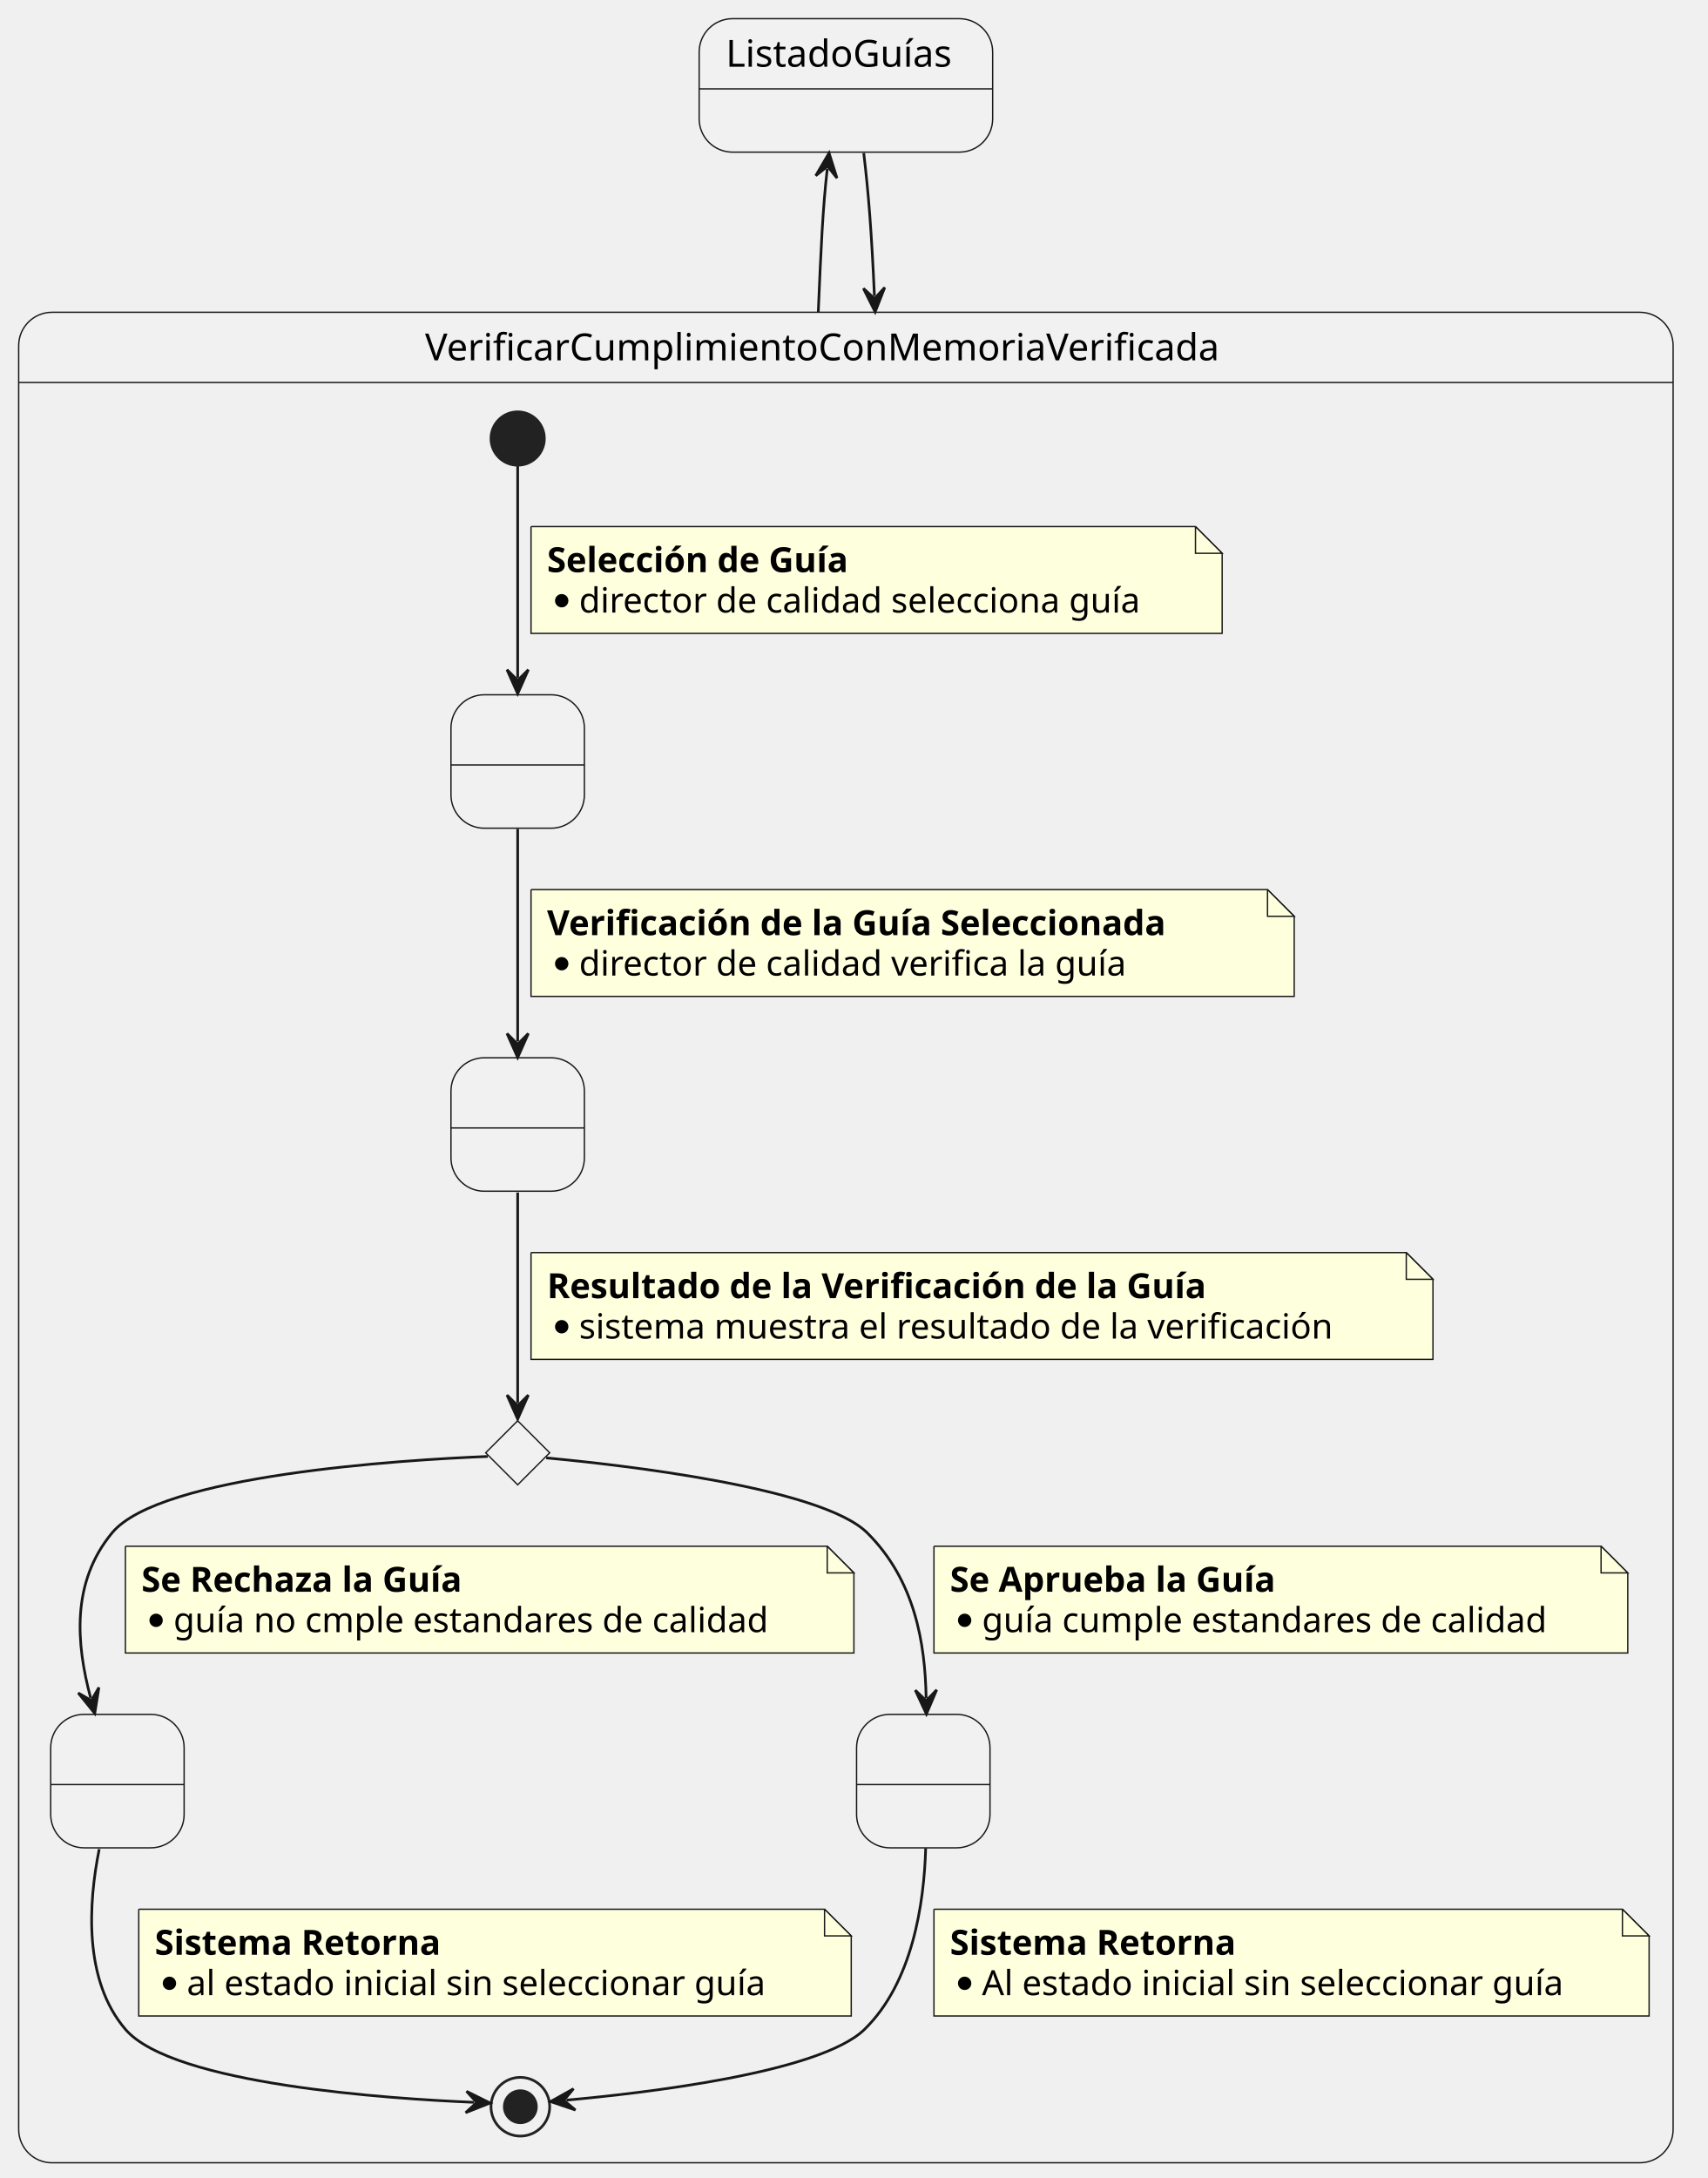
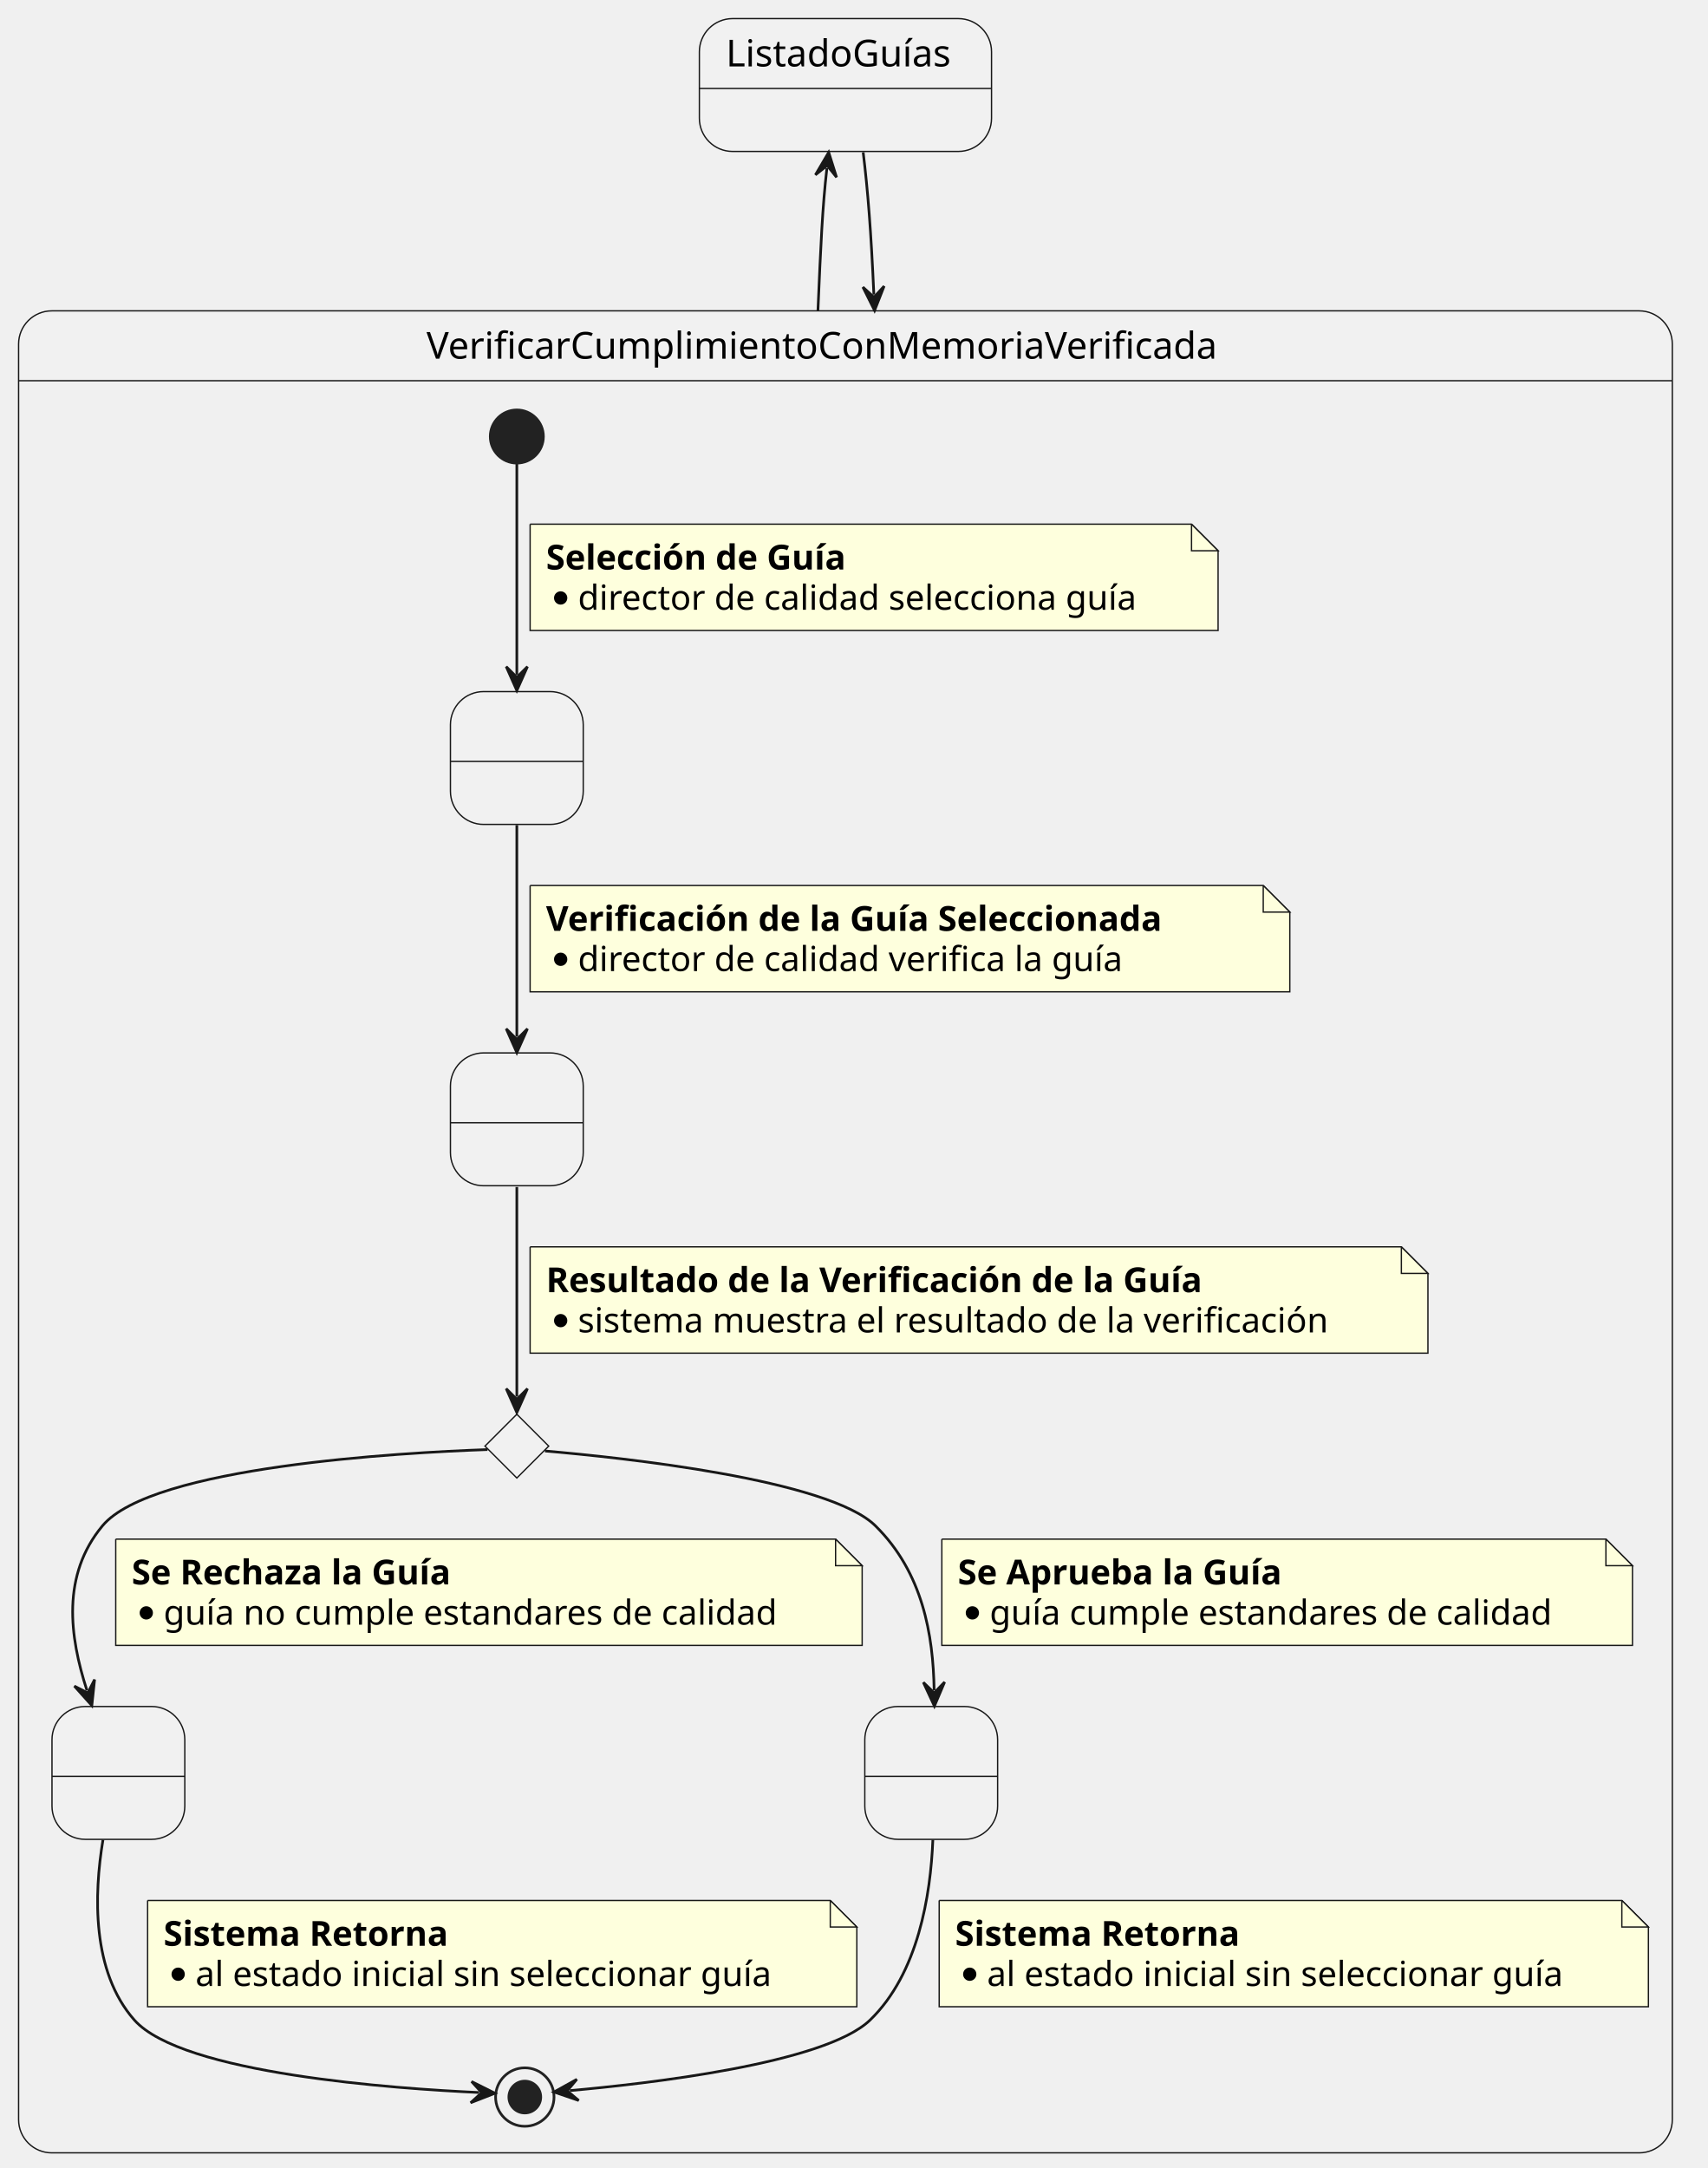
- <svg xmlns="http://www.w3.org/2000/svg" contentStyleType="text/css" data-diagram-type="STATE" height="816px" preserveAspectRatio="none" style="width:640px;height:816px;background:#FFFFFF;" version="1.1" viewBox="0 0 640 816" width="640px" zoomAndPan="magnify">
+ <svg xmlns="http://www.w3.org/2000/svg" contentStyleType="text/css" data-diagram-type="STATE" height="816px" preserveAspectRatio="none" style="width:643px;height:816px;background:#FFFFFF;" version="1.1" viewBox="0 0 643 816" width="643px" zoomAndPan="magnify">
  <defs />
  <g>
-     <path d="M19.5,117 L614.5,117 A12.5,12.5 0 0 1 627,129.5 L627,143.297 L7,143.297 L7,129.5 A12.5,12.5 0 0 1 19.5,117 " fill="#F1F1F1" style="stroke:#F1F1F1;stroke-width:1;" />
-     <rect fill="#FFFFFF" fill-opacity="0" height="693.297" rx="12.5" ry="12.5" style="stroke:#181818;stroke-width:0.5;" width="620" x="7" y="117" />
-     <line style="stroke:#181818;stroke-width:0.5;" x1="7" x2="627" y1="143.297" y2="143.297" />
-     <text fill="#000000" font-family="sans-serif" font-size="14" lengthAdjust="spacing" textLength="315.438" x="159.281" y="134.995">VerificarCumplimientoConMemoriaVerificada</text>
+     <path d="M19.5,117 L617.073,117 A12.5,12.5 0 0 1 629.573,129.5 L629.573,143.297 L7,143.297 L7,129.5 A12.5,12.5 0 0 1 19.5,117 " fill="#F1F1F1" style="stroke:#F1F1F1;stroke-width:1;" />
+     <rect fill="#FFFFFF" fill-opacity="0" height="693.297" rx="12.5" ry="12.5" style="stroke:#181818;stroke-width:0.5;" width="622.573" x="7" y="117" />
+     <line style="stroke:#181818;stroke-width:0.5;" x1="7" x2="629.573" y1="143.297" y2="143.297" />
+     <text fill="#000000" font-family="sans-serif" font-size="14" lengthAdjust="spacing" textLength="315.438" x="160.568" y="134.995">VerificarCumplimientoConMemoriaVerificada</text>
    <g id="VerificarCumplimientoConMemoriaVerificada.SeleccionarGuia">
-       <rect fill="#F1F1F1" height="50" rx="12.5" ry="12.5" style="stroke:#181818;stroke-width:0.5;" width="50" x="169" y="260.297" />
-       <line style="stroke:#181818;stroke-width:0.5;" x1="169" x2="219" y1="286.594" y2="286.594" />
-       <text fill="#000000" font-family="sans-serif" font-size="14" lengthAdjust="spacing" textLength="4.45" x="191.775" y="278.292"> </text>
+       <rect fill="#F1F1F1" height="50" rx="12.5" ry="12.5" style="stroke:#181818;stroke-width:0.5;" width="50" x="169.573" y="260.297" />
+       <line style="stroke:#181818;stroke-width:0.5;" x1="169.573" x2="219.573" y1="286.594" y2="286.594" />
+       <text fill="#000000" font-family="sans-serif" font-size="14" lengthAdjust="spacing" textLength="4.45" x="192.348" y="278.292"> </text>
    </g>
    <g id="VerificarCumplimientoConMemoriaVerificada.VerificarGuia">
-       <rect fill="#F1F1F1" height="50" rx="12.5" ry="12.5" style="stroke:#181818;stroke-width:0.5;" width="50" x="169" y="396.297" />
-       <line style="stroke:#181818;stroke-width:0.5;" x1="169" x2="219" y1="422.594" y2="422.594" />
-       <text fill="#000000" font-family="sans-serif" font-size="14" lengthAdjust="spacing" textLength="4.45" x="191.775" y="414.292"> </text>
+       <rect fill="#F1F1F1" height="50" rx="12.5" ry="12.5" style="stroke:#181818;stroke-width:0.5;" width="50" x="169.573" y="396.297" />
+       <line style="stroke:#181818;stroke-width:0.5;" x1="169.573" x2="219.573" y1="422.594" y2="422.594" />
+       <text fill="#000000" font-family="sans-serif" font-size="14" lengthAdjust="spacing" textLength="4.45" x="192.348" y="414.292"> </text>
    </g>
    <g id="elem_ResultadoVerificacion">
-       <polygon fill="#F1F1F1" points="194,532.297,206,544.297,194,556.297,182,544.297,194,532.297" style="stroke:#181818;stroke-width:0.5;" />
+       <polygon fill="#F1F1F1" points="194.573,532.297,206.573,544.297,194.573,556.297,182.573,544.297,194.573,532.297" style="stroke:#181818;stroke-width:0.5;" />
    </g>
    <g id="VerificarCumplimientoConMemoriaVerificada.GuiaNoCumpleRequisitos">
-       <rect fill="#F1F1F1" height="50" rx="12.5" ry="12.5" style="stroke:#181818;stroke-width:0.5;" width="50" x="19" y="642.297" />
-       <line style="stroke:#181818;stroke-width:0.5;" x1="19" x2="69" y1="668.594" y2="668.594" />
-       <text fill="#000000" font-family="sans-serif" font-size="14" lengthAdjust="spacing" textLength="4.45" x="41.775" y="660.292"> </text>
+       <rect fill="#F1F1F1" height="50" rx="12.5" ry="12.5" style="stroke:#181818;stroke-width:0.5;" width="50" x="19.573" y="642.297" />
+       <line style="stroke:#181818;stroke-width:0.5;" x1="19.573" x2="69.573" y1="668.594" y2="668.594" />
+       <text fill="#000000" font-family="sans-serif" font-size="14" lengthAdjust="spacing" textLength="4.45" x="42.348" y="660.292"> </text>
    </g>
    <g id="VerificarCumplimientoConMemoriaVerificada.GuiaCumpleRequisitos">
-       <rect fill="#F1F1F1" height="50" rx="12.5" ry="12.5" style="stroke:#181818;stroke-width:0.5;" width="50" x="321" y="642.297" />
-       <line style="stroke:#181818;stroke-width:0.5;" x1="321" x2="371" y1="668.594" y2="668.594" />
-       <text fill="#000000" font-family="sans-serif" font-size="14" lengthAdjust="spacing" textLength="4.45" x="343.775" y="660.292"> </text>
+       <rect fill="#F1F1F1" height="50" rx="12.5" ry="12.5" style="stroke:#181818;stroke-width:0.5;" width="50" x="325.573" y="642.297" />
+       <line style="stroke:#181818;stroke-width:0.5;" x1="325.573" x2="375.573" y1="668.594" y2="668.594" />
+       <text fill="#000000" font-family="sans-serif" font-size="14" lengthAdjust="spacing" textLength="4.45" x="348.348" y="660.292"> </text>
    </g>
-     <ellipse cx="194" cy="164.297" fill="#222222" rx="10" ry="10" style="stroke:#222222;stroke-width:1;" />
-     <ellipse cx="195" cy="789.297" fill="#FFFFFF" fill-opacity="0" rx="11" ry="11" style="stroke:#222222;stroke-width:1;" />
-     <ellipse cx="195" cy="789.297" fill="#222222" rx="6" ry="6" style="stroke:#222222;stroke-width:1;" />
+     <ellipse cx="194.573" cy="164.297" fill="#222222" rx="10" ry="10" style="stroke:#222222;stroke-width:1;" />
+     <ellipse cx="197.573" cy="789.297" fill="#FFFFFF" fill-opacity="0" rx="11" ry="11" style="stroke:#222222;stroke-width:1;" />
+     <ellipse cx="197.573" cy="789.297" fill="#222222" rx="6" ry="6" style="stroke:#222222;stroke-width:1;" />
    <g id="link_*start*VerificarCumplimientoConMemoriaVerificada_SeleccionarGuia">
-       <path d="M194,174.637 C194,192.827 194,227.537 194,253.907 " fill="#FFFFFF" fill-opacity="0" id="*start*VerificarCumplimientoConMemoriaVerificada-to-SeleccionarGuia" style="stroke:#181818;stroke-width:1;" />
-       <polygon fill="#181818" points="194,259.907,198,250.907,194,254.907,190,250.907,194,259.907" style="stroke:#181818;stroke-width:1;" />
-       <path d="M199,197.297 L199,237.297 L458,237.297 L458,207.297 L448,197.297 L199,197.297 " fill="#FEFFDD" style="stroke:#181818;stroke-width:0.5;" />
-       <path d="M448,197.297 L448,207.297 L458,207.297 L448,197.297 " fill="#FEFFDD" style="stroke:#181818;stroke-width:0.5;" />
-       <text fill="#000000" font-family="sans-serif" font-size="13" font-weight="bold" lengthAdjust="spacing" textLength="129.835" x="205" y="214.364">Selección de Guía</text>
-       <ellipse cx="210.5" cy="225.062" fill="#000000" rx="2.5" ry="2.5" />
-       <text fill="#000000" font-family="sans-serif" font-size="13" lengthAdjust="spacing" textLength="226.852" x="217" y="229.497">director de calidad selecciona guía</text>
+       <path d="M194.573,174.637 C194.573,192.827 194.573,227.537 194.573,253.907 " fill="#FFFFFF" fill-opacity="0" id="*start*VerificarCumplimientoConMemoriaVerificada-to-SeleccionarGuia" style="stroke:#181818;stroke-width:1;" />
+       <polygon fill="#181818" points="194.573,259.907,198.573,250.907,194.573,254.907,190.573,250.907,194.573,259.907" style="stroke:#181818;stroke-width:1;" />
+       <path d="M199.573,197.297 L199.573,237.297 L458.573,237.297 L458.573,207.297 L448.573,197.297 L199.573,197.297 " fill="#FEFFDD" style="stroke:#181818;stroke-width:0.5;" />
+       <path d="M448.573,197.297 L448.573,207.297 L458.573,207.297 L448.573,197.297 " fill="#FEFFDD" style="stroke:#181818;stroke-width:0.5;" />
+       <text fill="#000000" font-family="sans-serif" font-size="13" font-weight="bold" lengthAdjust="spacing" textLength="129.835" x="205.573" y="214.364">Selección de Guía</text>
+       <ellipse cx="211.073" cy="225.062" fill="#000000" rx="2.5" ry="2.5" />
+       <text fill="#000000" font-family="sans-serif" font-size="13" lengthAdjust="spacing" textLength="226.852" x="217.573" y="229.497">director de calidad selecciona guía</text>
    </g>
    <g id="link_SeleccionarGuia_VerificarGuia">
-       <path d="M194,310.567 C194,334.847 194,365.987 194,390.207 " fill="#FFFFFF" fill-opacity="0" id="SeleccionarGuia-to-VerificarGuia" style="stroke:#181818;stroke-width:1;" />
-       <polygon fill="#181818" points="194,396.207,198,387.207,194,391.207,190,387.207,194,396.207" style="stroke:#181818;stroke-width:1;" />
-       <path d="M199,333.297 L199,373.297 L485,373.297 L485,343.297 L475,333.297 L199,333.297 " fill="#FEFFDD" style="stroke:#181818;stroke-width:0.5;" />
-       <path d="M475,333.297 L475,343.297 L485,343.297 L475,333.297 " fill="#FEFFDD" style="stroke:#181818;stroke-width:0.5;" />
-       <text fill="#000000" font-family="sans-serif" font-size="13" font-weight="bold" lengthAdjust="spacing" textLength="265.649" x="205" y="350.364">Verificación de la Guía Seleccionada</text>
-       <ellipse cx="210.5" cy="361.062" fill="#000000" rx="2.5" ry="2.5" />
-       <text fill="#000000" font-family="sans-serif" font-size="13" lengthAdjust="spacing" textLength="222.066" x="217" y="365.497">director de calidad verifica la guía</text>
+       <path d="M194.573,310.567 C194.573,334.847 194.573,365.987 194.573,390.207 " fill="#FFFFFF" fill-opacity="0" id="SeleccionarGuia-to-VerificarGuia" style="stroke:#181818;stroke-width:1;" />
+       <polygon fill="#181818" points="194.573,396.207,198.573,387.207,194.573,391.207,190.573,387.207,194.573,396.207" style="stroke:#181818;stroke-width:1;" />
+       <path d="M199.573,333.297 L199.573,373.297 L485.573,373.297 L485.573,343.297 L475.573,333.297 L199.573,333.297 " fill="#FEFFDD" style="stroke:#181818;stroke-width:0.5;" />
+       <path d="M475.573,333.297 L475.573,343.297 L485.573,343.297 L475.573,333.297 " fill="#FEFFDD" style="stroke:#181818;stroke-width:0.5;" />
+       <text fill="#000000" font-family="sans-serif" font-size="13" font-weight="bold" lengthAdjust="spacing" textLength="265.649" x="205.573" y="350.364">Verificación de la Guía Seleccionada</text>
+       <ellipse cx="211.073" cy="361.062" fill="#000000" rx="2.5" ry="2.5" />
+       <text fill="#000000" font-family="sans-serif" font-size="13" lengthAdjust="spacing" textLength="222.066" x="217.573" y="365.497">director de calidad verifica la guía</text>
    </g>
    <g id="link_VerificarGuia_ResultadoVerificacion">
-       <path d="M194,446.787 C194,472.607 194,506.207 194,525.667 " fill="#FFFFFF" fill-opacity="0" id="VerificarGuia-to-ResultadoVerificacion" style="stroke:#181818;stroke-width:1;" />
-       <polygon fill="#181818" points="194,531.667,198,522.667,194,526.667,190,522.667,194,531.667" style="stroke:#181818;stroke-width:1;" />
-       <path d="M199,469.297 L199,509.297 L537,509.297 L537,479.297 L527,469.297 L199,469.297 " fill="#FEFFDD" style="stroke:#181818;stroke-width:0.5;" />
-       <path d="M527,469.297 L527,479.297 L537,479.297 L527,469.297 " fill="#FEFFDD" style="stroke:#181818;stroke-width:0.5;" />
-       <text fill="#000000" font-family="sans-serif" font-size="13" font-weight="bold" lengthAdjust="spacing" textLength="283.194" x="205" y="486.364">Resultado de la Verificación de la Guía</text>
-       <ellipse cx="210.5" cy="497.062" fill="#000000" rx="2.5" ry="2.5" />
-       <text fill="#000000" font-family="sans-serif" font-size="13" lengthAdjust="spacing" textLength="305.335" x="217" y="501.497">sistema muestra el resultado de la verificación</text>
+       <path d="M194.573,446.787 C194.573,472.607 194.573,506.207 194.573,525.667 " fill="#FFFFFF" fill-opacity="0" id="VerificarGuia-to-ResultadoVerificacion" style="stroke:#181818;stroke-width:1;" />
+       <polygon fill="#181818" points="194.573,531.667,198.573,522.667,194.573,526.667,190.573,522.667,194.573,531.667" style="stroke:#181818;stroke-width:1;" />
+       <path d="M199.573,469.297 L199.573,509.297 L537.573,509.297 L537.573,479.297 L527.573,469.297 L199.573,469.297 " fill="#FEFFDD" style="stroke:#181818;stroke-width:0.5;" />
+       <path d="M527.573,469.297 L527.573,479.297 L537.573,479.297 L527.573,469.297 " fill="#FEFFDD" style="stroke:#181818;stroke-width:0.5;" />
+       <text fill="#000000" font-family="sans-serif" font-size="13" font-weight="bold" lengthAdjust="spacing" textLength="283.194" x="205.573" y="486.364">Resultado de la Verificación de la Guía</text>
+       <ellipse cx="211.073" cy="497.062" fill="#000000" rx="2.5" ry="2.5" />
+       <text fill="#000000" font-family="sans-serif" font-size="13" lengthAdjust="spacing" textLength="305.335" x="217.573" y="501.497">sistema muestra el resultado de la verificación</text>
    </g>
    <g id="link_ResultadoVerificacion_GuiaNoCumpleRequisitos">
-       <path d="M182.78,545.667 C150.74,546.967 59.98,552.567 42,574.297 C26.62,592.887 28.536,615.759 33.966,636.149 " fill="#FFFFFF" fill-opacity="0" id="ResultadoVerificacion-to-GuiaNoCumpleRequisitos" style="stroke:#181818;stroke-width:1;" />
-       <polygon fill="#181818" points="35.51,641.947,37.059,632.221,34.223,637.115,29.329,634.279,35.51,641.947" style="stroke:#181818;stroke-width:1;" />
-       <path d="M47,579.297 L47,619.297 L320,619.297 L320,589.297 L310,579.297 L47,579.297 " fill="#FEFFDD" style="stroke:#181818;stroke-width:0.5;" />
-       <path d="M310,579.297 L310,589.297 L320,589.297 L310,579.297 " fill="#FEFFDD" style="stroke:#181818;stroke-width:0.5;" />
-       <text fill="#000000" font-family="sans-serif" font-size="13" font-weight="bold" lengthAdjust="spacing" textLength="139.039" x="53" y="596.364">Se Rechaza la Guía</text>
-       <ellipse cx="58.5" cy="607.062" fill="#000000" rx="2.5" ry="2.5" />
-       <text fill="#000000" font-family="sans-serif" font-size="13" lengthAdjust="spacing" textLength="240.062" x="65" y="611.497">guía no cmple estandares de calidad</text>
+       <path d="M183.533,545.597 C151.083,546.737 57.153,551.947 38.573,574.297 C23.123,592.887 26.139,615.837 32.728,636.237 " fill="#FFFFFF" fill-opacity="0" id="ResultadoVerificacion-to-GuiaNoCumpleRequisitos" style="stroke:#181818;stroke-width:1;" />
+       <polygon fill="#181818" points="34.573,641.947,35.613,632.153,33.036,637.189,28,634.612,34.573,641.947" style="stroke:#181818;stroke-width:1;" />
+       <path d="M43.573,579.297 L43.573,619.297 L324.573,619.297 L324.573,589.297 L314.573,579.297 L43.573,579.297 " fill="#FEFFDD" style="stroke:#181818;stroke-width:0.5;" />
+       <path d="M314.573,579.297 L314.573,589.297 L324.573,589.297 L314.573,579.297 " fill="#FEFFDD" style="stroke:#181818;stroke-width:0.5;" />
+       <text fill="#000000" font-family="sans-serif" font-size="13" font-weight="bold" lengthAdjust="spacing" textLength="139.039" x="49.573" y="596.364">Se Rechaza la Guía</text>
+       <ellipse cx="55.073" cy="607.062" fill="#000000" rx="2.5" ry="2.5" />
+       <text fill="#000000" font-family="sans-serif" font-size="13" lengthAdjust="spacing" textLength="248.301" x="61.573" y="611.497">guía no cumple estandares de calidad</text>
    </g>
    <g id="link_GuiaNoCumpleRequisitos_*end*VerificarCumplimientoConMemoriaVerificada">
-       <path d="M37.18,692.787 C33.08,713.257 31.3,741.967 47,760.297 C64.78,781.057 146.175,786.324 177.665,787.654 " fill="#FFFFFF" fill-opacity="0" id="GuiaNoCumpleRequisitos-to-*end*VerificarCumplimientoConMemoriaVerificada" style="stroke:#181818;stroke-width:1;" />
-       <polygon fill="#181818" points="183.66,787.907,174.837,783.531,178.665,787.696,174.499,791.524,183.66,787.907" style="stroke:#181818;stroke-width:1;" />
-       <path d="M52,715.297 L52,755.297 L319,755.297 L319,725.297 L309,715.297 L52,715.297 " fill="#FEFFDD" style="stroke:#181818;stroke-width:0.5;" />
-       <path d="M309,715.297 L309,725.297 L319,725.297 L309,715.297 " fill="#FEFFDD" style="stroke:#181818;stroke-width:0.5;" />
-       <text fill="#000000" font-family="sans-serif" font-size="13" font-weight="bold" lengthAdjust="spacing" textLength="121.843" x="58" y="732.364">Sistema Retorna</text>
-       <ellipse cx="63.5" cy="743.062" fill="#000000" rx="2.5" ry="2.5" />
-       <text fill="#000000" font-family="sans-serif" font-size="13" lengthAdjust="spacing" textLength="234.565" x="70" y="747.497">al estado inicial sin seleccionar guía</text>
+       <path d="M38.763,692.487 C35.363,713.057 34.463,742.067 50.573,760.297 C68.553,780.637 149.159,786.15 180.349,787.59 " fill="#FFFFFF" fill-opacity="0" id="GuiaNoCumpleRequisitos-to-*end*VerificarCumplimientoConMemoriaVerificada" style="stroke:#181818;stroke-width:1;" />
+       <polygon fill="#181818" points="186.343,787.867,177.537,783.456,181.348,787.636,177.168,791.447,186.343,787.867" style="stroke:#181818;stroke-width:1;" />
+       <path d="M55.573,715.297 L55.573,755.297 L322.573,755.297 L322.573,725.297 L312.573,715.297 L55.573,715.297 " fill="#FEFFDD" style="stroke:#181818;stroke-width:0.5;" />
+       <path d="M312.573,715.297 L312.573,725.297 L322.573,725.297 L312.573,715.297 " fill="#FEFFDD" style="stroke:#181818;stroke-width:0.5;" />
+       <text fill="#000000" font-family="sans-serif" font-size="13" font-weight="bold" lengthAdjust="spacing" textLength="121.843" x="61.573" y="732.364">Sistema Retorna</text>
+       <ellipse cx="67.073" cy="743.062" fill="#000000" rx="2.5" ry="2.5" />
+       <text fill="#000000" font-family="sans-serif" font-size="13" lengthAdjust="spacing" textLength="234.565" x="73.573" y="747.497">al estado inicial sin seleccionar guía</text>
    </g>
    <g id="link_ResultadoVerificacion_GuiaCumpleRequisitos">
-       <path d="M204.68,546.207 C232.8,548.827 307.9,557.307 325,574.297 C342.78,591.967 346.706,615.378 347.066,636.178 " fill="#FFFFFF" fill-opacity="0" id="ResultadoVerificacion-to-GuiaCumpleRequisitos" style="stroke:#181818;stroke-width:1;" />
-       <polygon fill="#181818" points="347.17,642.177,351.014,633.109,347.084,637.178,343.015,633.247,347.17,642.177" style="stroke:#181818;stroke-width:1;" />
-       <path d="M350,579.297 L350,619.297 L610,619.297 L610,589.297 L600,579.297 L350,579.297 " fill="#FEFFDD" style="stroke:#181818;stroke-width:0.5;" />
-       <path d="M600,579.297 L600,589.297 L610,589.297 L600,579.297 " fill="#FEFFDD" style="stroke:#181818;stroke-width:0.5;" />
-       <text fill="#000000" font-family="sans-serif" font-size="13" font-weight="bold" lengthAdjust="spacing" textLength="140.067" x="356" y="596.364">Se Aprueba la Guía</text>
-       <ellipse cx="361.5" cy="607.062" fill="#000000" rx="2.5" ry="2.5" />
-       <text fill="#000000" font-family="sans-serif" font-size="13" lengthAdjust="spacing" textLength="227.976" x="368" y="611.497">guía cumple estandares de calidad</text>
+       <path d="M205.163,546.127 C233.803,548.587 311.833,556.777 329.573,574.297 C347.413,591.907 351.322,615.328 351.672,636.158 " fill="#FFFFFF" fill-opacity="0" id="ResultadoVerificacion-to-GuiaCumpleRequisitos" style="stroke:#181818;stroke-width:1;" />
+       <polygon fill="#181818" points="351.773,642.157,355.621,633.091,351.689,637.158,347.622,633.225,351.773,642.157" style="stroke:#181818;stroke-width:1;" />
+       <path d="M354.573,579.297 L354.573,619.297 L614.573,619.297 L614.573,589.297 L604.573,579.297 L354.573,579.297 " fill="#FEFFDD" style="stroke:#181818;stroke-width:0.5;" />
+       <path d="M604.573,579.297 L604.573,589.297 L614.573,589.297 L604.573,579.297 " fill="#FEFFDD" style="stroke:#181818;stroke-width:0.5;" />
+       <text fill="#000000" font-family="sans-serif" font-size="13" font-weight="bold" lengthAdjust="spacing" textLength="140.067" x="360.573" y="596.364">Se Aprueba la Guía</text>
+       <ellipse cx="366.073" cy="607.062" fill="#000000" rx="2.5" ry="2.5" />
+       <text fill="#000000" font-family="sans-serif" font-size="13" lengthAdjust="spacing" textLength="227.976" x="372.573" y="611.497">guía cumple estandares de calidad</text>
    </g>
    <g id="link_GuiaCumpleRequisitos_*end*VerificarCumplimientoConMemoriaVerificada">
-       <path d="M346.9,692.457 C346.3,713.287 341.95,742.717 324,760.297 C307.22,776.727 240.565,784.254 212.295,786.824 " fill="#FFFFFF" fill-opacity="0" id="GuiaCumpleRequisitos-to-*end*VerificarCumplimientoConMemoriaVerificada" style="stroke:#181818;stroke-width:1;" />
-       <polygon fill="#181818" points="206.32,787.367,215.645,790.536,211.299,786.914,214.921,782.568,206.32,787.367" style="stroke:#181818;stroke-width:1;" />
-       <path d="M350,715.297 L350,755.297 L618,755.297 L618,725.297 L608,715.297 L350,715.297 " fill="#FEFFDD" style="stroke:#181818;stroke-width:0.5;" />
-       <path d="M608,715.297 L608,725.297 L618,725.297 L608,715.297 " fill="#FEFFDD" style="stroke:#181818;stroke-width:0.5;" />
-       <text fill="#000000" font-family="sans-serif" font-size="13" font-weight="bold" lengthAdjust="spacing" textLength="121.843" x="356" y="732.364">Sistema Retorna</text>
-       <ellipse cx="361.5" cy="743.062" fill="#000000" rx="2.5" ry="2.5" />
-       <text fill="#000000" font-family="sans-serif" font-size="13" lengthAdjust="spacing" textLength="235.492" x="368" y="747.497">Al estado inicial sin seleccionar guía</text>
+       <path d="M351.193,692.487 C350.353,713.337 345.673,742.777 327.573,760.297 C310.483,776.837 242.699,784.352 214.529,786.872 " fill="#FFFFFF" fill-opacity="0" id="GuiaCumpleRequisitos-to-*end*VerificarCumplimientoConMemoriaVerificada" style="stroke:#181818;stroke-width:1;" />
+       <polygon fill="#181818" points="208.553,787.407,217.874,790.589,213.533,786.961,217.161,782.621,208.553,787.407" style="stroke:#181818;stroke-width:1;" />
+       <path d="M353.573,715.297 L353.573,755.297 L620.573,755.297 L620.573,725.297 L610.573,715.297 L353.573,715.297 " fill="#FEFFDD" style="stroke:#181818;stroke-width:0.5;" />
+       <path d="M610.573,715.297 L610.573,725.297 L620.573,725.297 L610.573,715.297 " fill="#FEFFDD" style="stroke:#181818;stroke-width:0.5;" />
+       <text fill="#000000" font-family="sans-serif" font-size="13" font-weight="bold" lengthAdjust="spacing" textLength="121.843" x="359.573" y="732.364">Sistema Retorna</text>
+       <ellipse cx="365.073" cy="743.062" fill="#000000" rx="2.5" ry="2.5" />
+       <text fill="#000000" font-family="sans-serif" font-size="13" lengthAdjust="spacing" textLength="234.565" x="371.573" y="747.497">al estado inicial sin seleccionar guía</text>
    </g>
    <g id="ListadoGuías">
-       <rect fill="#F1F1F1" height="50" rx="12.5" ry="12.5" style="stroke:#181818;stroke-width:0.5;" width="109.988" x="262.01" y="7" />
-       <line style="stroke:#181818;stroke-width:0.5;" x1="262.01" x2="371.998" y1="33.297" y2="33.297" />
-       <text fill="#000000" font-family="sans-serif" font-size="14" lengthAdjust="spacing" textLength="89.988" x="272.01" y="24.995">ListadoGuías</text>
+       <rect fill="#F1F1F1" height="50" rx="12.5" ry="12.5" style="stroke:#181818;stroke-width:0.5;" width="109.988" x="263.29" y="7" />
+       <line style="stroke:#181818;stroke-width:0.5;" x1="263.29" x2="373.278" y1="33.297" y2="33.297" />
+       <text fill="#000000" font-family="sans-serif" font-size="14" lengthAdjust="spacing" textLength="89.988" x="273.29" y="24.995">ListadoGuías</text>
    </g>
    <g id="link_VerificarCumplimientoConMemoriaVerificada_ListadoGuías">
-       <path d="M327.692,110.876 C326.612,86.686 325.45,72.07 323.68,57.33 " fill="#FFFFFF" fill-opacity="0" id="VerificarCumplimientoConMemoriaVerificada-backto-ListadoGuías" style="stroke:#181818;stroke-width:1;" />
-       <polygon fill="#181818" points="327.96,116.87,331.555,107.701,327.737,111.875,323.563,108.057,327.96,116.87" style="stroke:#181818;stroke-width:1;" />
+       <path d="M328.982,110.876 C327.902,86.686 326.74,72.07 324.96,57.33 " fill="#FFFFFF" fill-opacity="0" id="VerificarCumplimientoConMemoriaVerificada-backto-ListadoGuías" style="stroke:#181818;stroke-width:1;" />
+       <polygon fill="#181818" points="329.25,116.87,332.845,107.701,329.027,111.875,324.853,108.057,329.25,116.87" style="stroke:#181818;stroke-width:1;" />
    </g>
    <g id="link_ListadoGuías_VerificarCumplimientoConMemoriaVerificada">
-       <path d="M310.014,63.292 C308.344,78.032 307.67,92.68 306.65,116.87 " fill="#FFFFFF" fill-opacity="0" id="ListadoGuías-backto-VerificarCumplimientoConMemoriaVerificada" style="stroke:#181818;stroke-width:1;" />
-       <polygon fill="#181818" points="310.69,57.33,305.702,65.823,310.127,62.298,313.651,66.723,310.69,57.33" style="stroke:#181818;stroke-width:1;" />
+       <path d="M311.3,63.291 C309.62,78.031 308.96,92.68 307.93,116.87 " fill="#FFFFFF" fill-opacity="0" id="ListadoGuías-backto-VerificarCumplimientoConMemoriaVerificada" style="stroke:#181818;stroke-width:1;" />
+       <polygon fill="#181818" points="311.98,57.33,306.986,65.819,311.414,62.298,314.935,66.725,311.98,57.33" style="stroke:#181818;stroke-width:1;" />
    </g>
  </g>
</svg>
